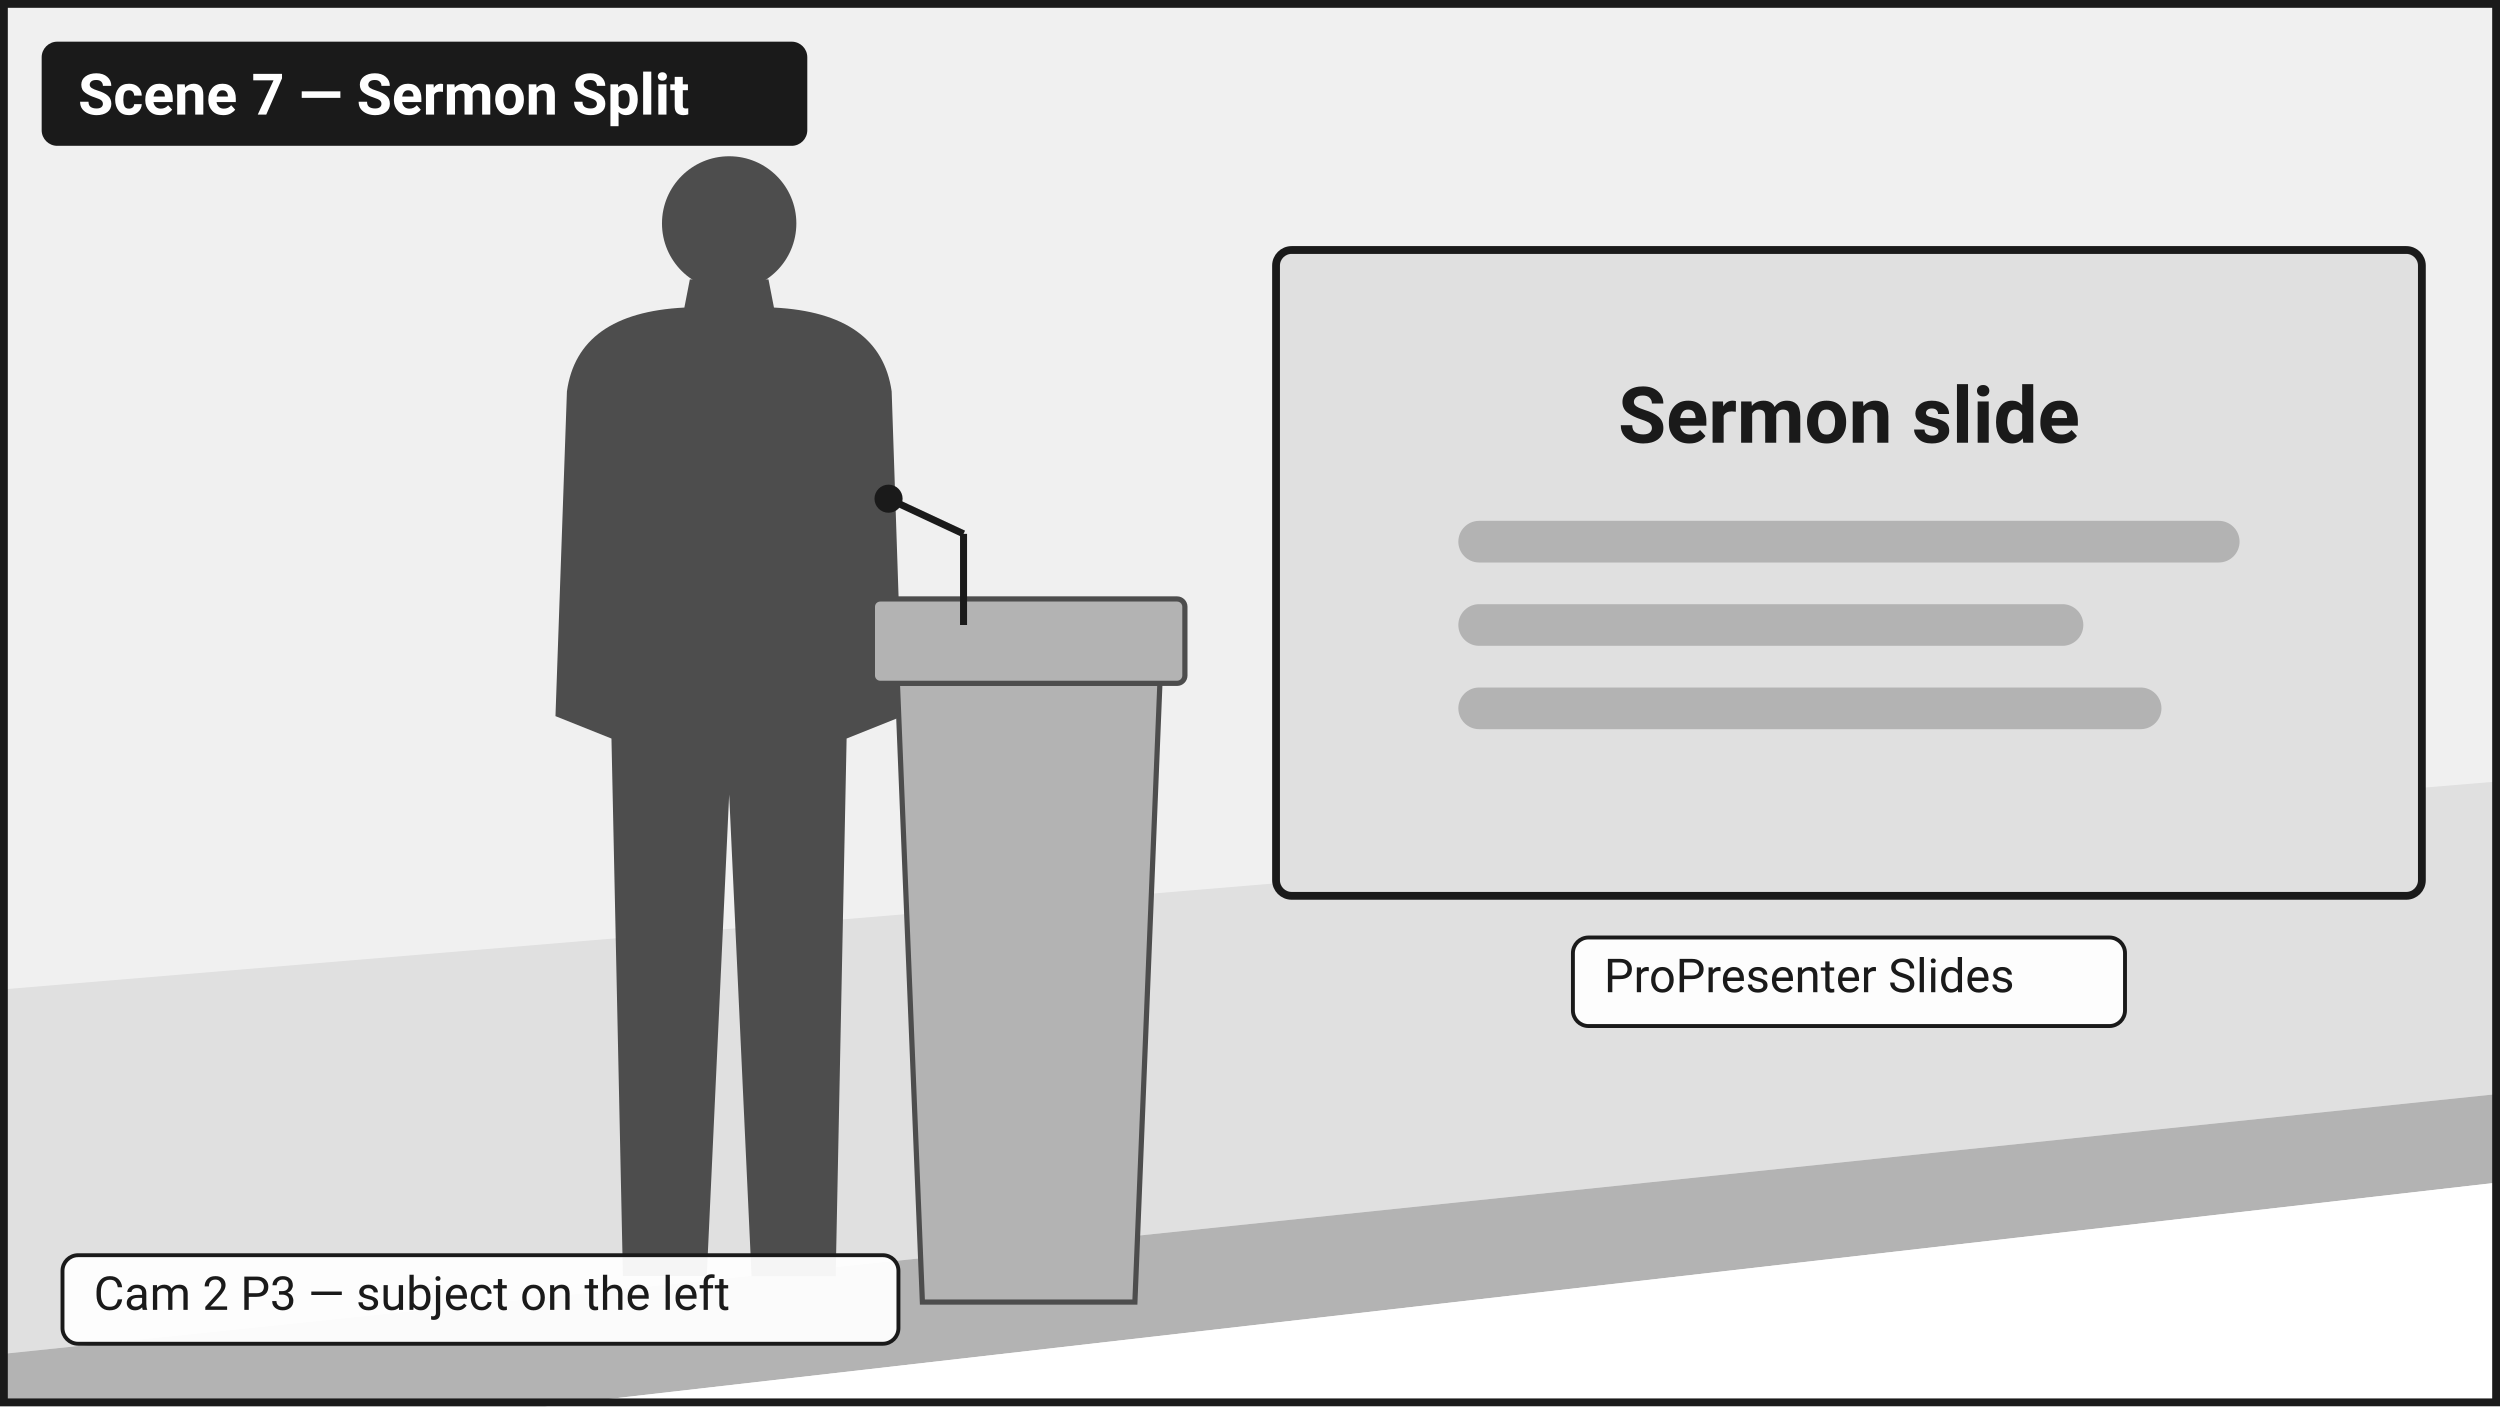
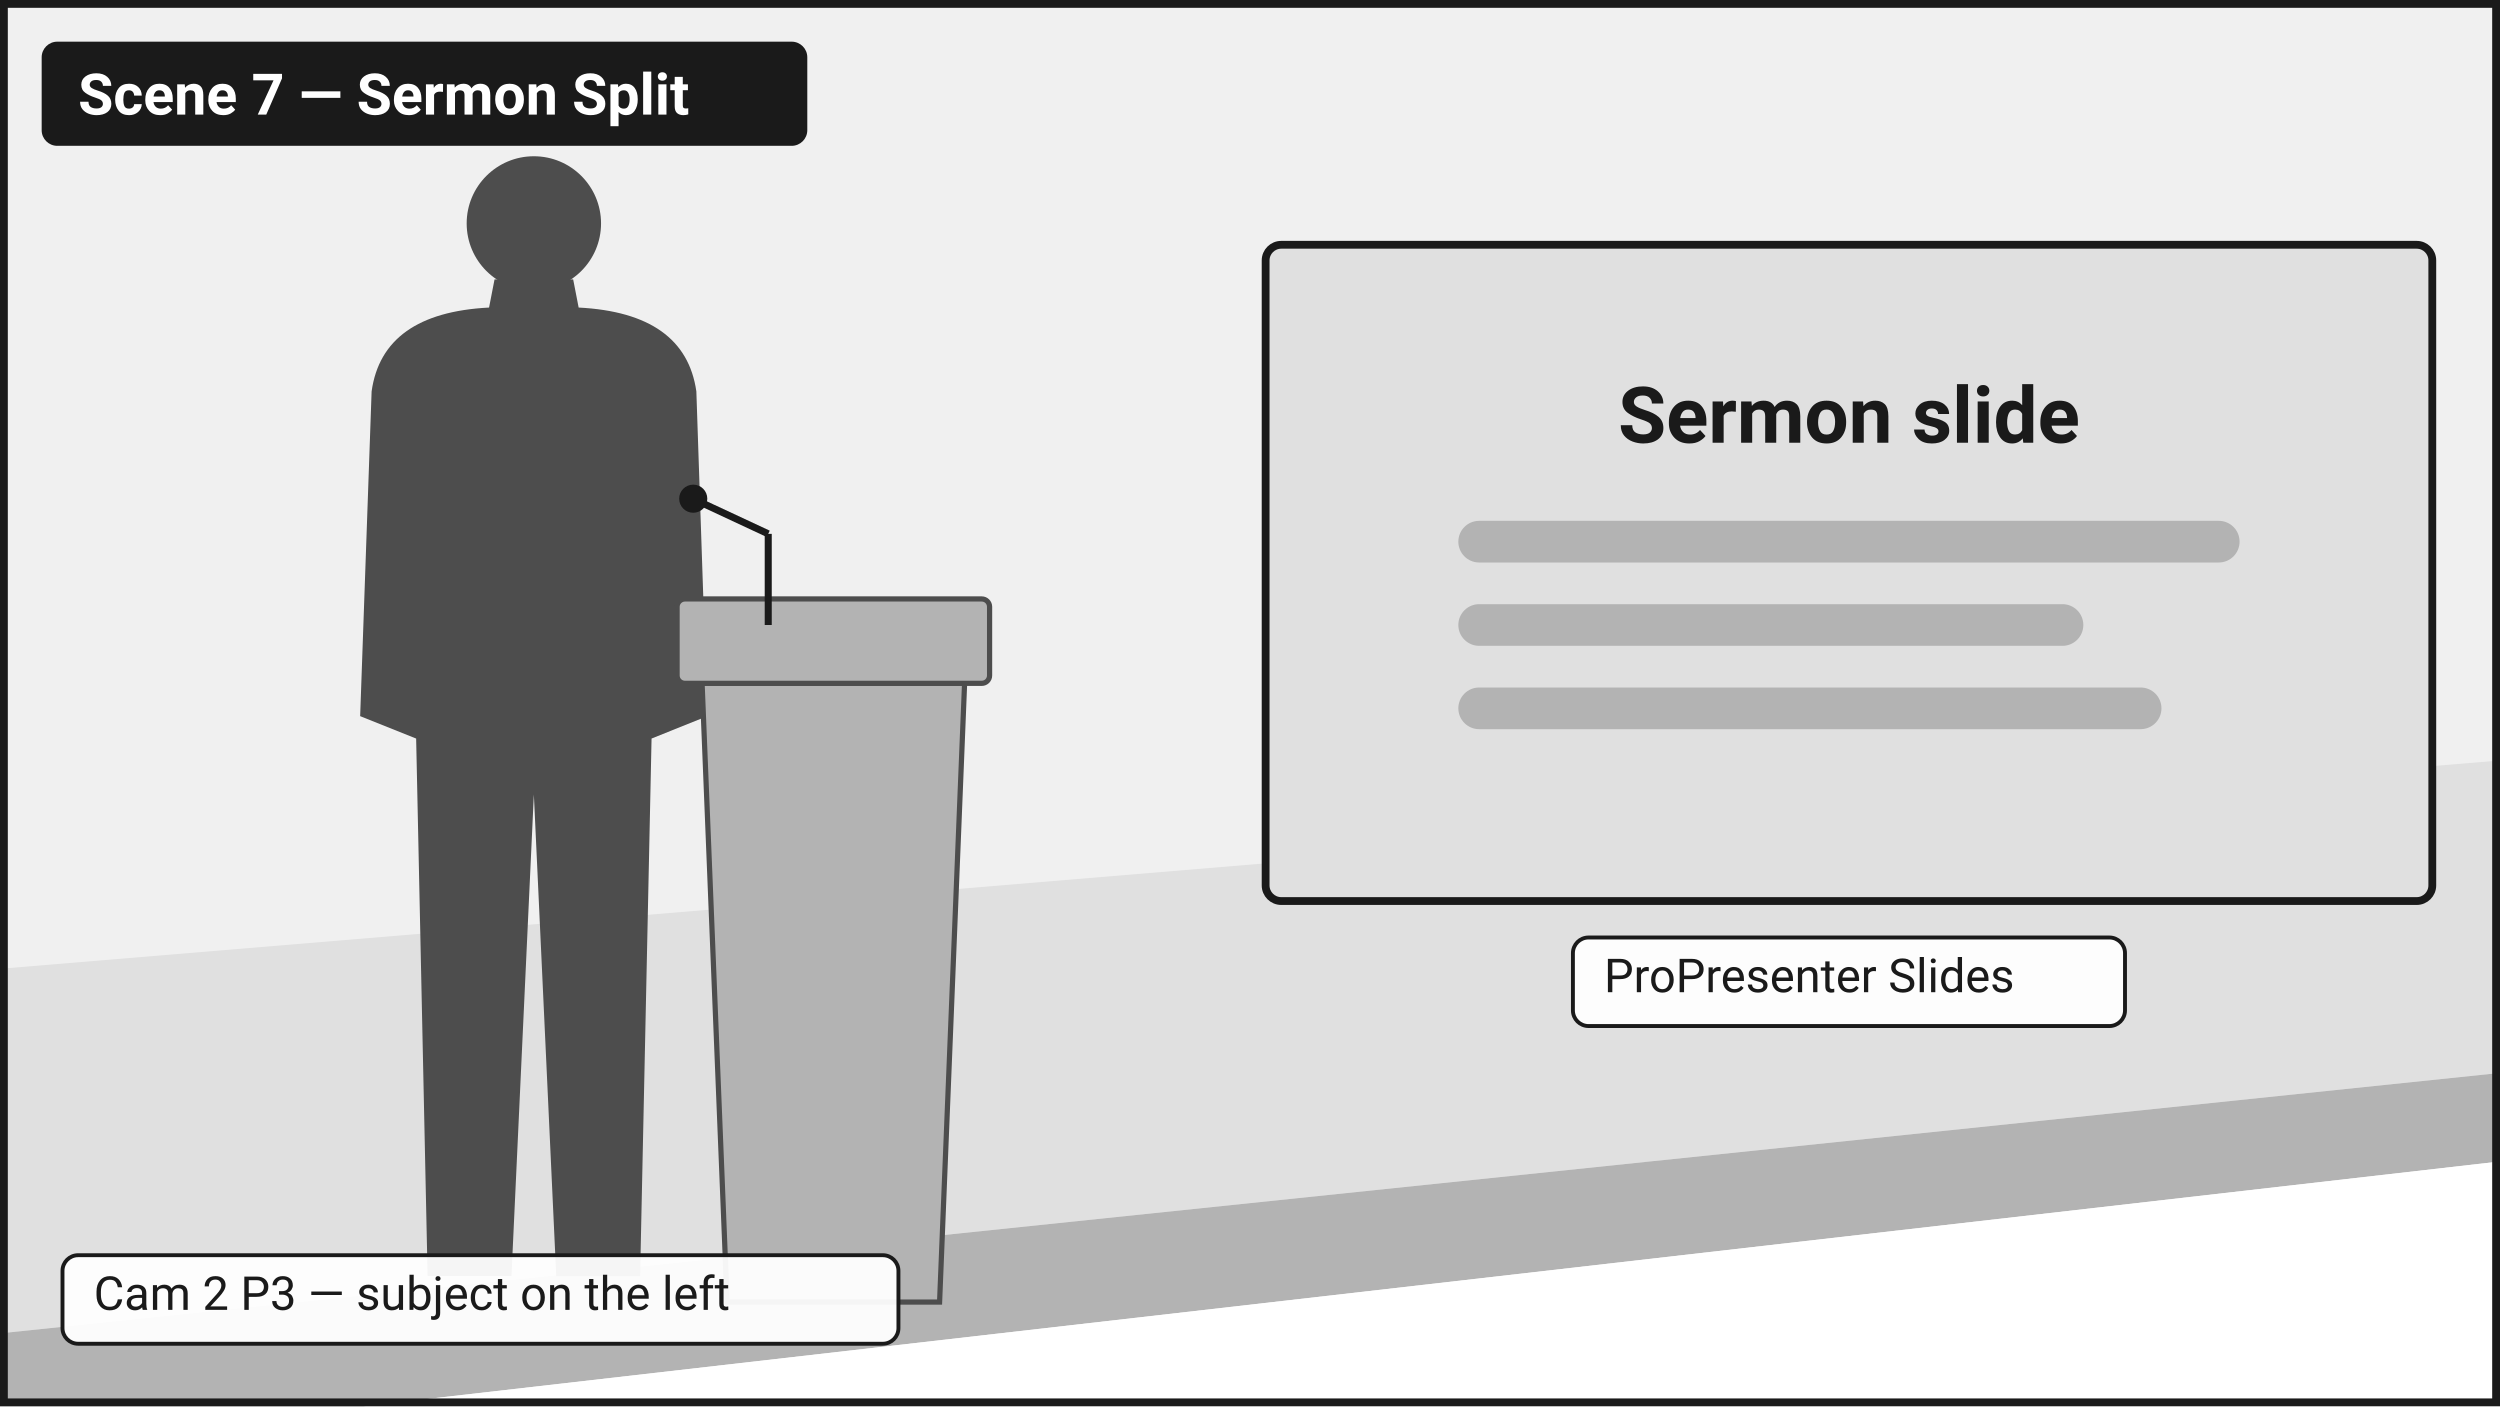
<svg xmlns="http://www.w3.org/2000/svg" viewBox="0 0 960 540" width="960" height="540" role="img" aria-labelledby="t d" font-family="'Segoe UI', Roboto, Helvetica, Arial, sans-serif">
  <defs>
    <marker id="arrow" viewBox="0 0 10 10" refX="9" refY="5" markerWidth="8" markerHeight="8" orient="auto-start-reverse">
      <path d="M0,0 L10,5 L0,10 z" fill="#1a1a1a" />
    </marker>
    <marker id="arrow-mid" viewBox="0 0 10 10" refX="9" refY="5" markerWidth="8" markerHeight="8" orient="auto-start-reverse">
      <path d="M0,0 L10,5 L0,10 z" fill="#808080" />
    </marker>
    <filter id="blur" x="-10%" y="-10%" width="120%" height="120%">
      <feGaussianBlur stdDeviation="12" />
    </filter>
    <clipPath id="frame">
      <rect width="960" height="540" />
    </clipPath>
  </defs>
  <rect width="960" height="540" fill="#ffffff" />
  <g clip-path="url(#frame)">
    <rect width="960" height="540" fill="#f0f0f0" />
-     <path d="M0,380 L960,300 L960,420 L0,520 Z" fill="#e0e0e0" />
-     <path d="M0,520 L960,420 L960,454 L0,564 Z" fill="#b3b3b3" />
-     <path d="M0,564 L960,454 L960,540 L0,540 Z" fill="#ffffff" />
-     <circle cx="280.0" cy="85.8" r="25.8" fill="#4d4d4d" />
-     <path d="M264.9,107.3 L295.1,107.3 L297.2,118.1 Q338.1,120.2 342.4,150.3 L346.6,275.0 L325.1,283.6 L320.9,490.0 L288.6,490.0 L280.0,305.1 L271.4,490.0 L239.2,490.0 L234.8,283.6 L213.3,275.0 L217.7,150.3 Q221.9,120.2 262.8,118.1 Z" fill="#4d4d4d" />
-     <path d="M344.6,262.4 L445.4,262.4 L435.8,500.0 L354.2,500.0 Z" fill="#b3b3b3" stroke="#4d4d4d" stroke-width="2" />
-     <rect x="335.0" y="230.0" width="120.0" height="32.4" rx="3" fill="#b3b3b3" stroke="#4d4d4d" stroke-width="2" />
-     <line x1="370" y1="205" x2="370" y2="240" stroke="#1a1a1a" stroke-width="2.7" />
-     <line x1="370" y1="205" x2="343.0" y2="192.4" stroke="#1a1a1a" stroke-width="2.7" />
-     <circle cx="341.2" cy="191.5" r="5.4" fill="#1a1a1a" />
-     <rect x="490" y="96" width="440" height="248" rx="6" fill="#e0e0e0" stroke="#1a1a1a" stroke-width="3" />
-     <text x="710" y="170" font-size="30" font-weight="bold" fill="#1a1a1a" text-anchor="middle">Sermon slide</text>
-     <rect x="560" y="200" width="300" height="16" rx="8" fill="#b3b3b3" />
-     <rect x="560" y="232" width="240" height="16" rx="8" fill="#b3b3b3" />
-     <rect x="560" y="264" width="270" height="16" rx="8" fill="#b3b3b3" />
+     <path d="M0,372 L960,292 L960,412 L0,512 Z" fill="#e0e0e0" />
+     <path d="M0,512 L960,412 L960,446 L0,556 Z" fill="#b3b3b3" />
+     <path d="M0,556 L960,446 L960,540 L0,540 Z" fill="#ffffff" />
+     <circle cx="205.0" cy="85.8" r="25.8" fill="#4d4d4d" />
+     <path d="M189.9,107.3 L220.1,107.3 L222.2,118.1 Q263.1,120.2 267.4,150.3 L271.6,275.0 L250.2,283.6 L245.8,490.0 L213.6,490.0 L205.0,305.1 L196.4,490.0 L164.2,490.0 L159.8,283.6 L138.3,275.0 L142.7,150.3 Q146.9,120.2 187.8,118.1 Z" fill="#4d4d4d" />
+     <path d="M269.6,262.4 L370.4,262.4 L360.8,500.0 L279.2,500.0 Z" fill="#b3b3b3" stroke="#4d4d4d" stroke-width="2" />
+     <rect x="260.0" y="230.0" width="120.0" height="32.4" rx="3" fill="#b3b3b3" stroke="#4d4d4d" stroke-width="2" />
+     <line x1="295" y1="205" x2="295" y2="240" stroke="#1a1a1a" stroke-width="2.7" />
+     <line x1="295" y1="205" x2="268.0" y2="192.4" stroke="#1a1a1a" stroke-width="2.7" />
+     <circle cx="266.2" cy="191.5" r="5.4" fill="#1a1a1a" />
+     <rect x="486" y="94" width="448" height="252" rx="6" fill="#e0e0e0" stroke="#1a1a1a" stroke-width="3" />
+     <text x="710.0" y="170" font-size="30" font-weight="bold" fill="#1a1a1a" text-anchor="middle">Sermon slide</text>
+     <rect x="560.0" y="200" width="300" height="16" rx="8" fill="#b3b3b3" />
+     <rect x="560.0" y="232" width="240" height="16" rx="8" fill="#b3b3b3" />
+     <rect x="560.0" y="264" width="270" height="16" rx="8" fill="#b3b3b3" />
    <rect x="604" y="360" width="212" height="34" rx="6" fill="#ffffff" fill-opacity="0.94" stroke="#1a1a1a" stroke-width="1.5" />
    <text x="615.95" y="381" font-size="18" font-weight="normal" fill="#1a1a1a" text-anchor="start">ProPresenter Slides</text>
    <rect x="24" y="482" width="321" height="34" rx="6" fill="#ffffff" fill-opacity="0.94" stroke="#1a1a1a" stroke-width="1.5" />
    <text x="36" y="503" font-size="18" font-weight="normal" fill="#1a1a1a" text-anchor="start">Cam 2 P3 — subject on the left</text>
  </g>
  <rect x="16" y="16" width="294" height="40" rx="6" fill="#1a1a1a" />
  <text x="30" y="44" font-size="22" font-weight="bold" fill="#ffffff" text-anchor="start">Scene 7 — Sermon Split</text>
  <rect x="1.5" y="1.5" width="957" height="537" fill="none" stroke="#1a1a1a" stroke-width="3" />
</svg>
